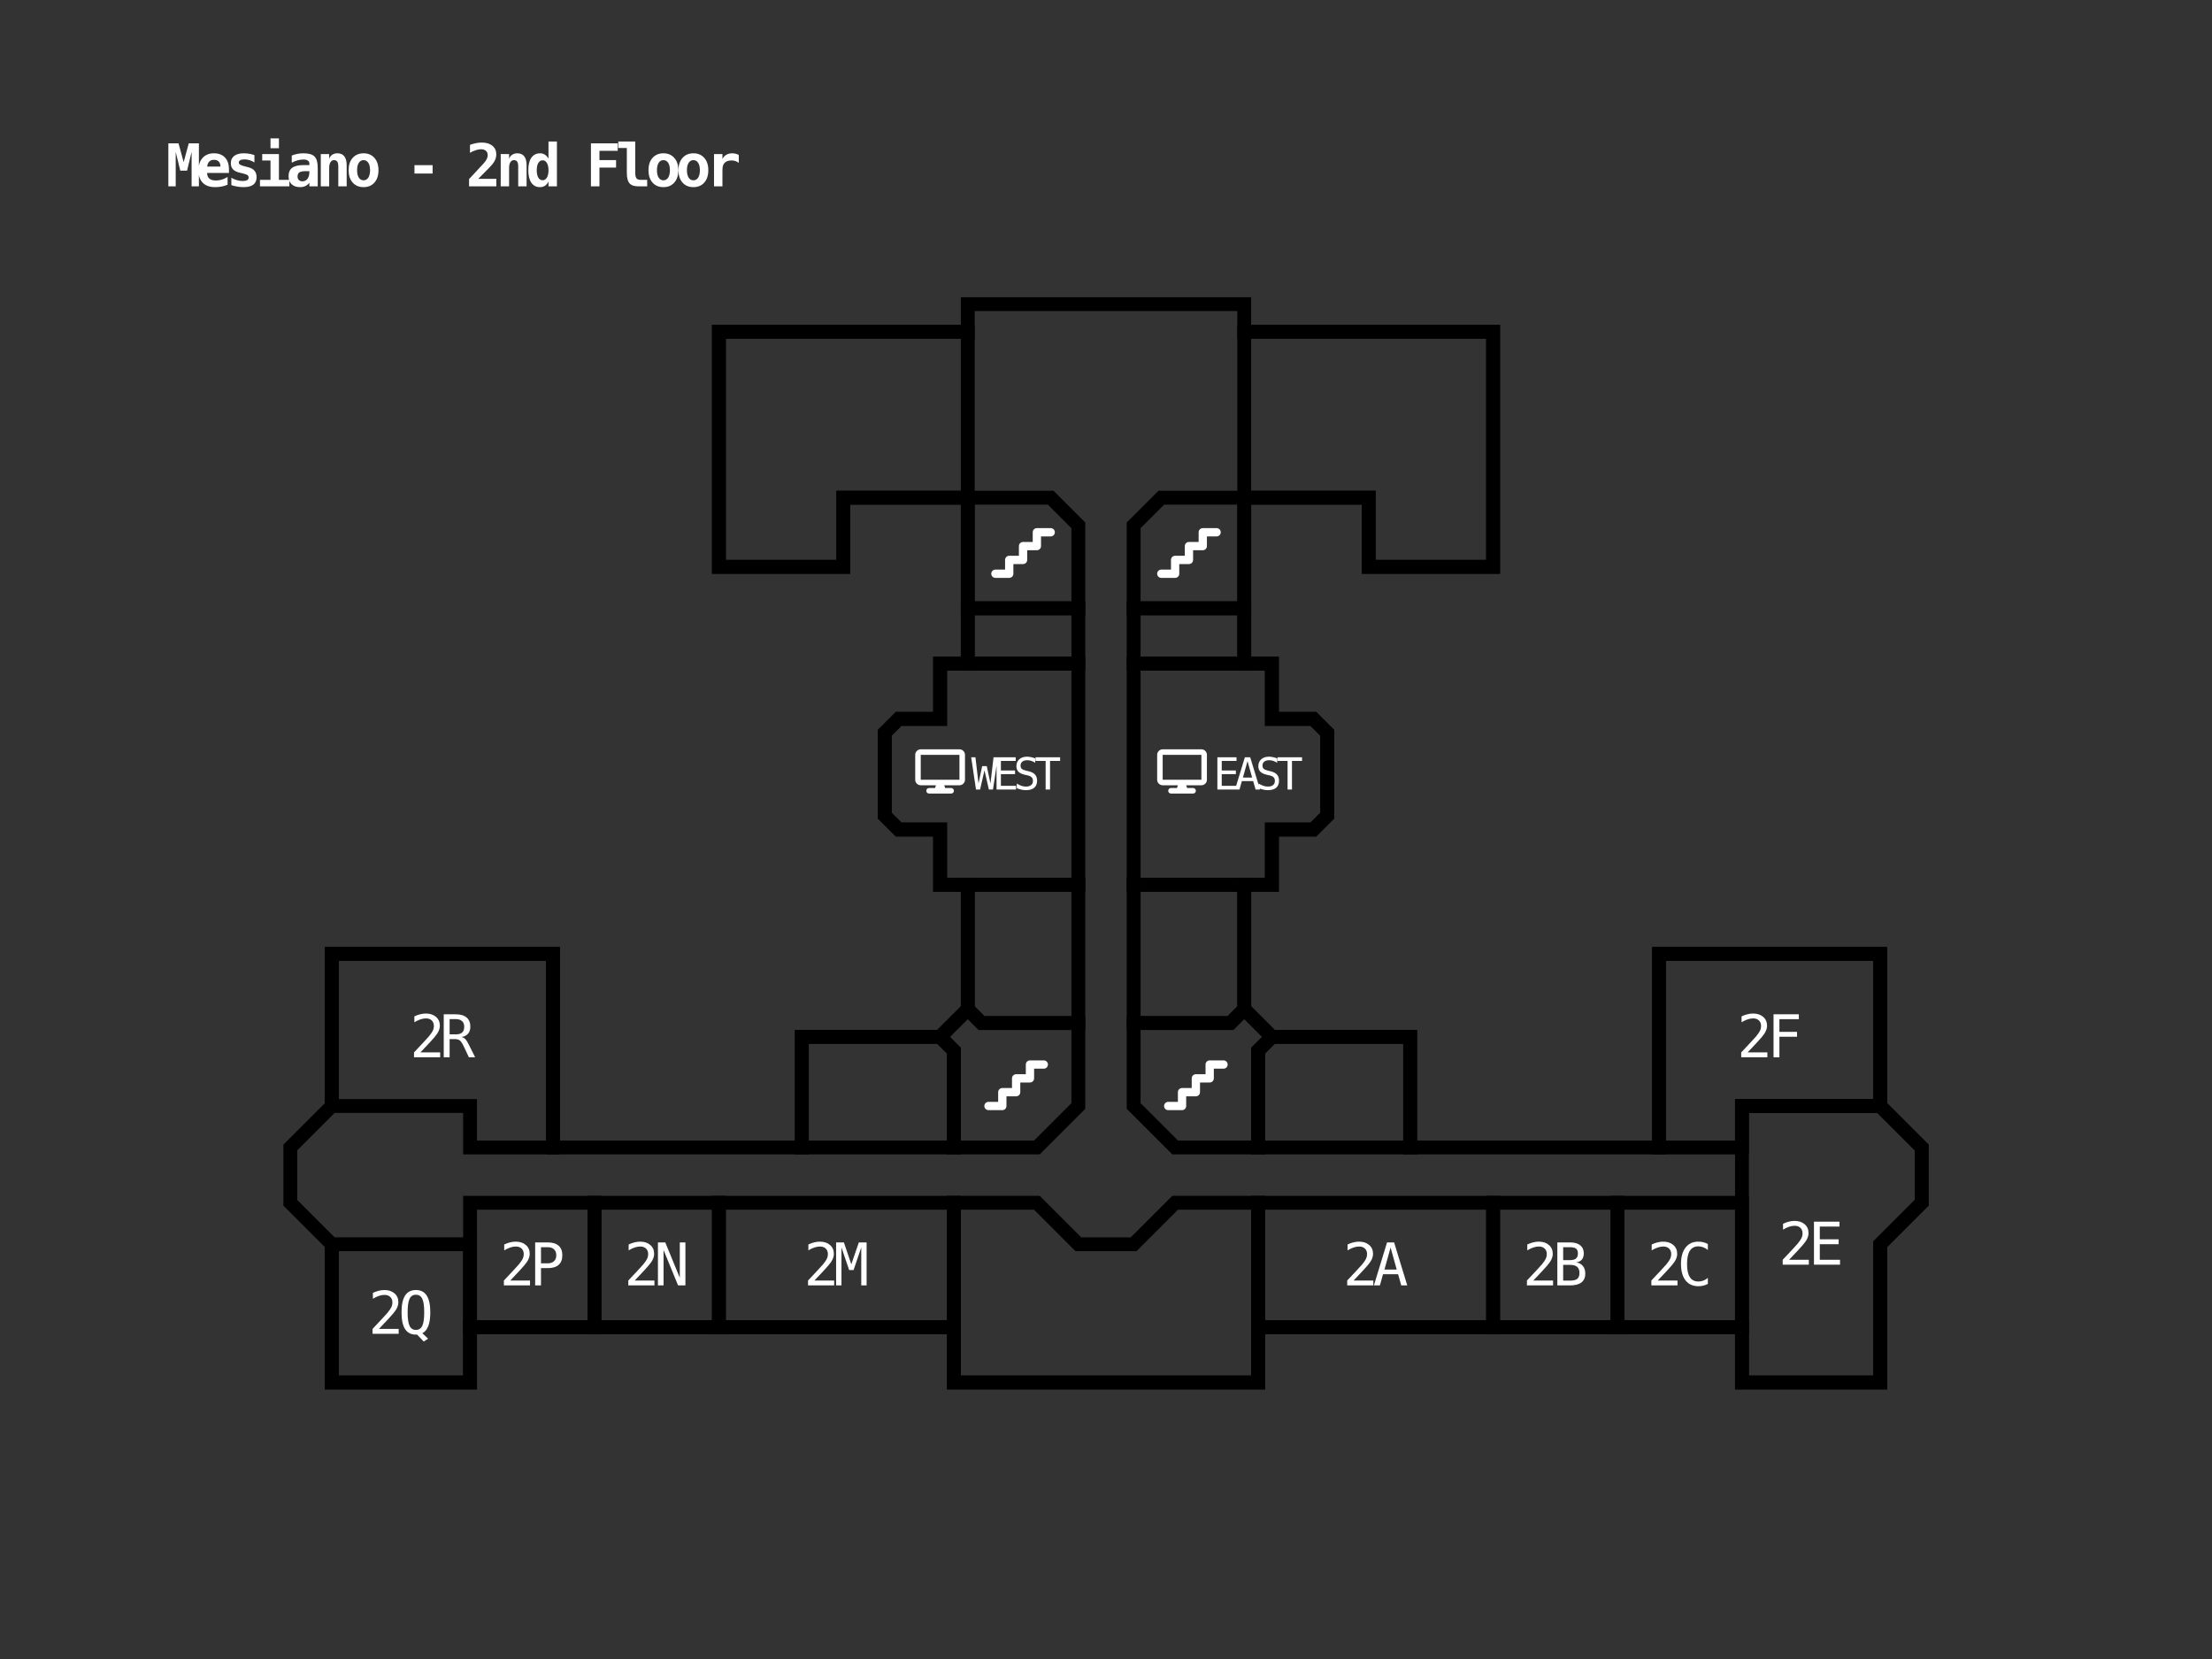
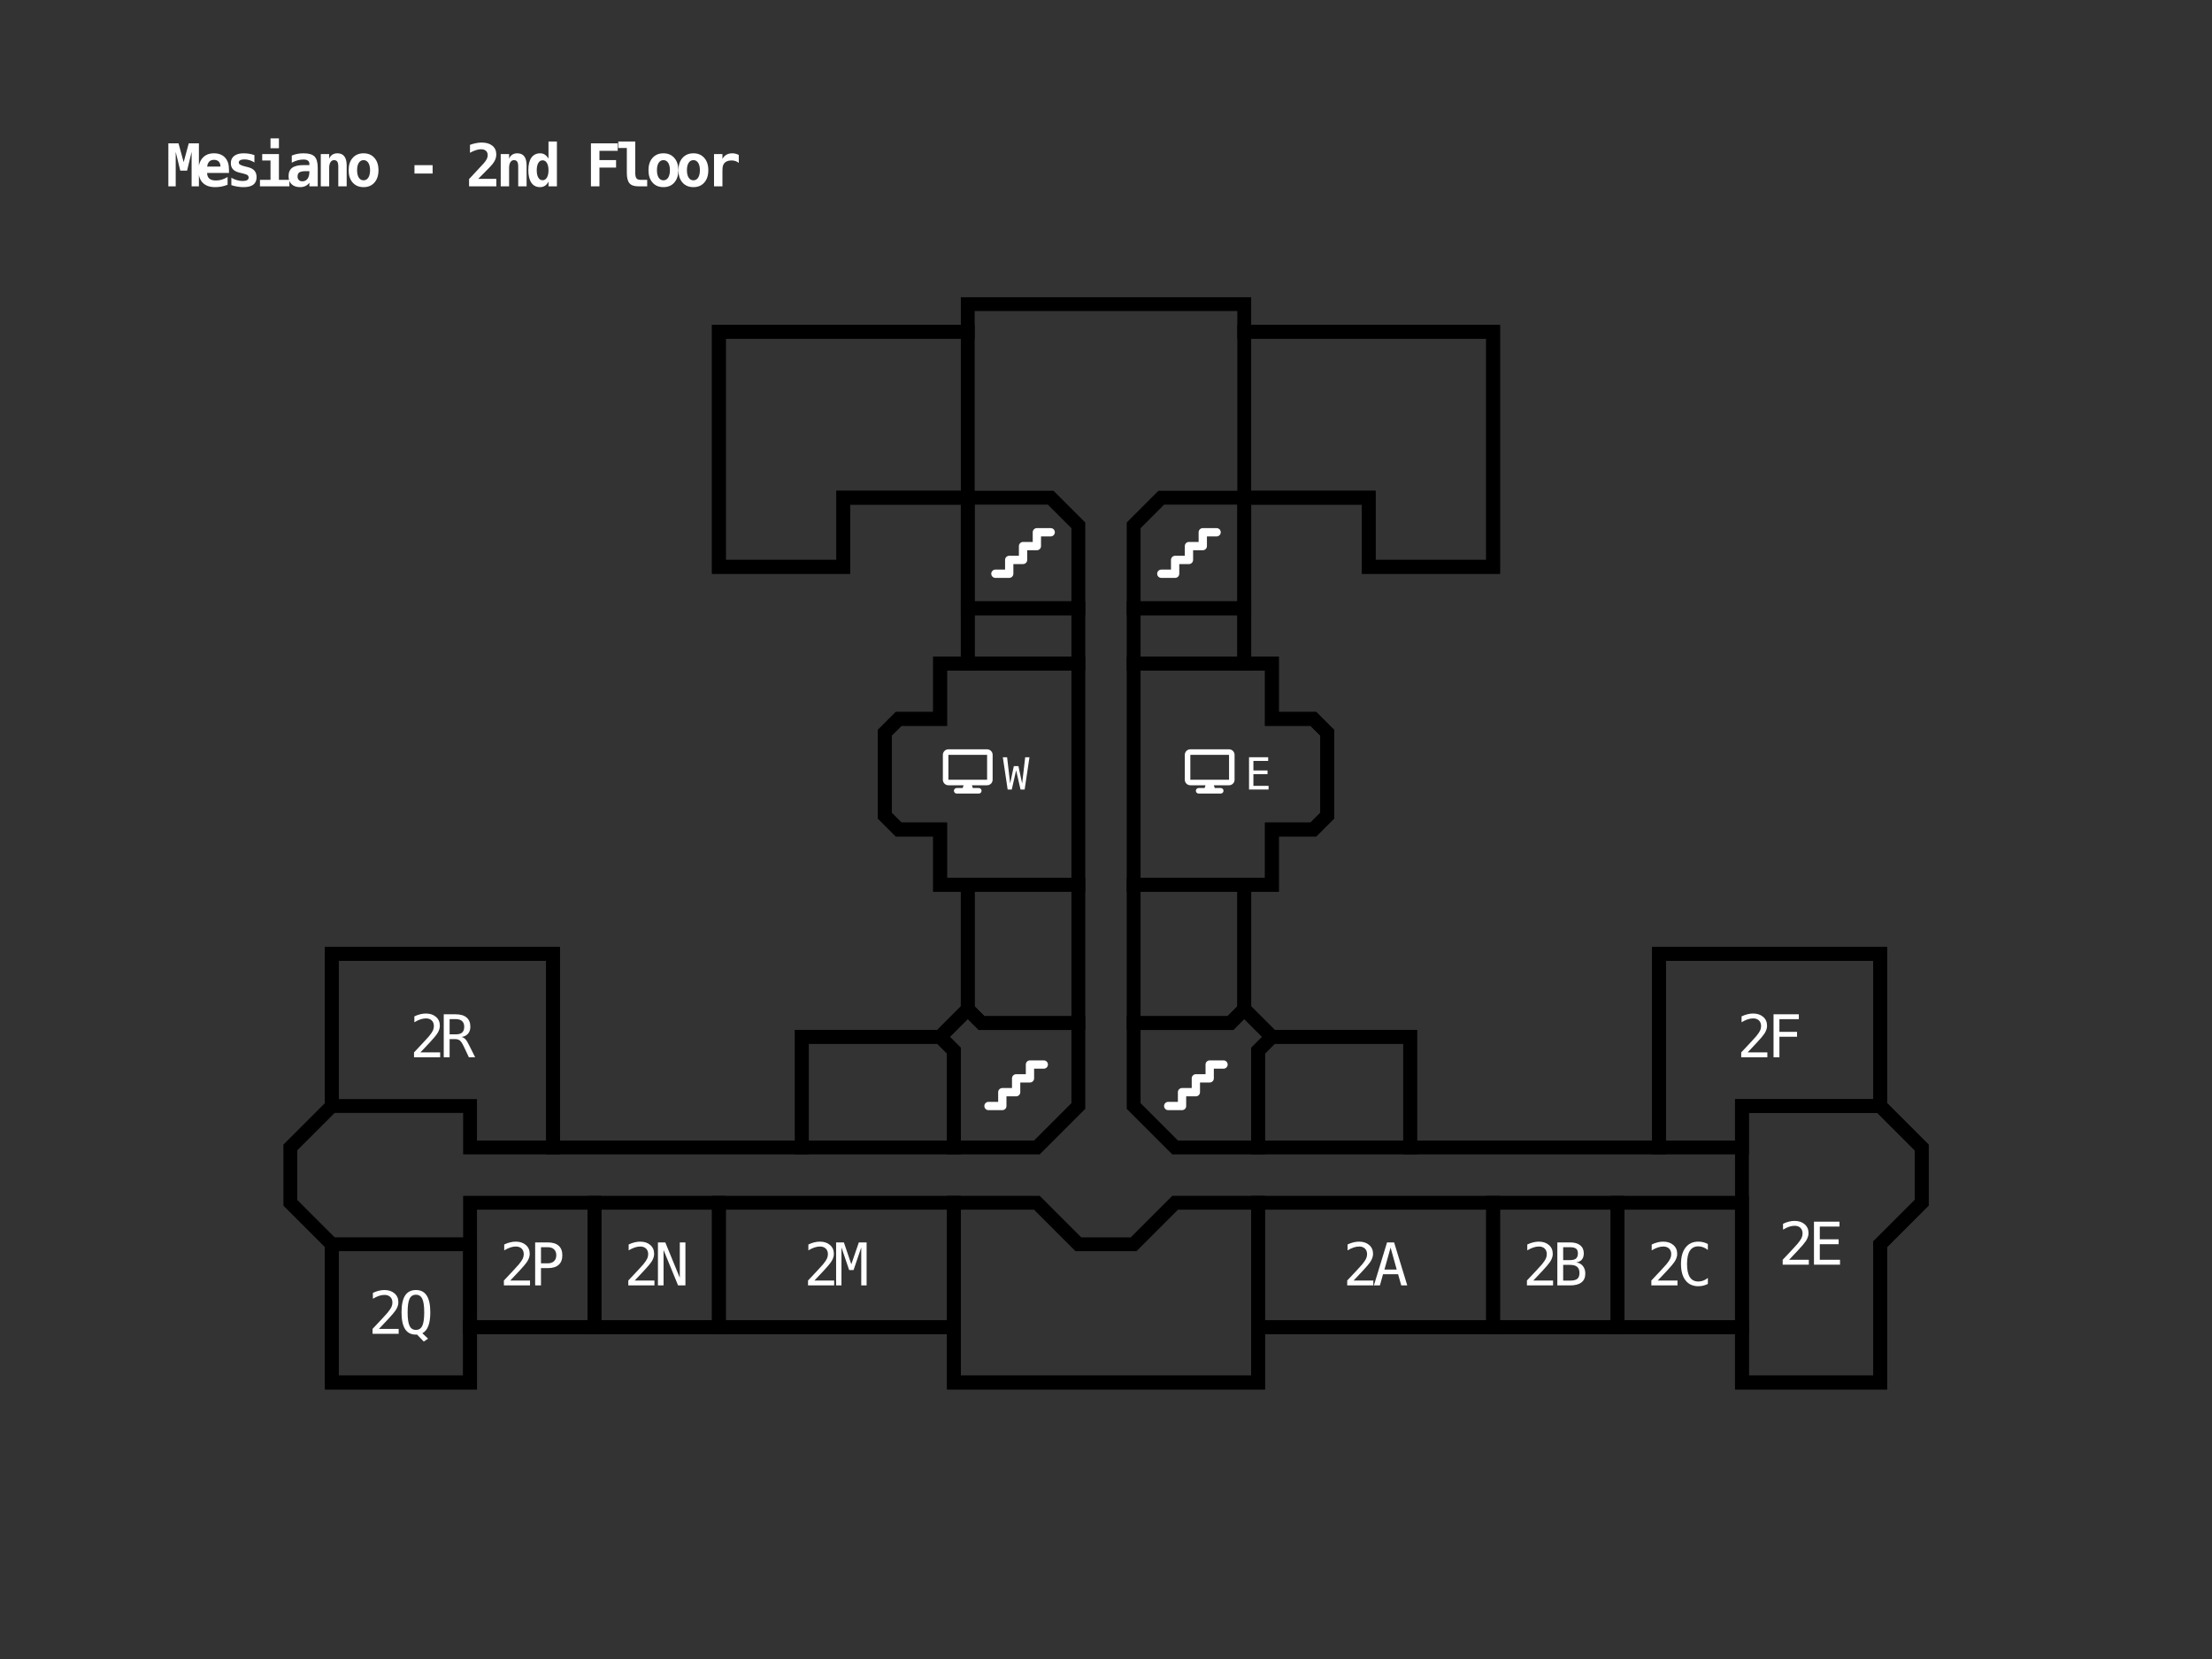
- <svg xmlns="http://www.w3.org/2000/svg" width="800" height="600">
-   <style>
+ <svg xmlns="http://www.w3.org/2000/svg" width="800" height="600" version="1.1" id="svg23">
+   <style id="style1">
    @font-face {
      font-family: 'JetBrains Mono';
      src: url('JetBrainsMono.ttf');
    }

    text {
      font-family: 'JetBrains Mono', monospace;
      font-size: 16pt;
      letter-spacing: -1.5pt;
    }
  </style>
-   <defs>
+   <defs id="defs3">
    <symbol id="stairs45x45">
-       <path d="M32.5,15l-5,0l0,5l-5,0l0,5l-5,0l0,5l-5,0" fill="none" stroke="#fff" stroke-width="3" stroke-linecap="round" stroke-linejoin="round" />
+       <path d="M32.5,15l-5,0l0,5l-5,0l0,5l-5,0l0,5l-5,0" fill="none" stroke="#fff" stroke-width="3" stroke-linecap="round" stroke-linejoin="round" id="path1" />
    </symbol>
    <symbol id="stairs40x40">
-       <path d="M30,12.5l-5,0l0,5l-5,0l0,5l-5,0l0,5l-5,0" fill="none" stroke="#fff" stroke-width="3" stroke-linecap="round" stroke-linejoin="round" />
+       <path d="M30,12.5l-5,0l0,5l-5,0l0,5l-5,0l0,5l-5,0" fill="none" stroke="#fff" stroke-width="3" stroke-linecap="round" stroke-linejoin="round" id="path2" />
    </symbol>
    <symbol id="pc">
-       <path d="M512 64H64V352H512V64ZM64 0H512c35.3 0 64 28.7 64 64V352c0 35.3-28.7 64-64 64H336l10.7 32H416c17.7 0 32 14.3 32 32s-14.3 32-32 32H160c-17.7 0-32-14.3-32-32s14.3-32 32-32h69.3L240 416H64c-35.3 0-64-28.7-64-64V64C0 28.7 28.7 0 64 0Z" transform="scale(0.03125)" />
+       <path d="M512 64H64V352H512V64ZM64 0H512c35.3 0 64 28.7 64 64V352c0 35.3-28.7 64-64 64H336l10.7 32H416c17.7 0 32 14.3 32 32s-14.3 32-32 32H160c-17.7 0-32-14.3-32-32s14.3-32 32-32h69.3L240 416H64c-35.3 0-64-28.7-64-64V64C0 28.7 28.7 0 64 0Z" transform="scale(0.03125)" id="path3" />
    </symbol>
  </defs>
-   <rect width="100%" height="100%" fill="#333" />
-   <text x="60" y="60" fill="#fff" text-anchor="start" dominant-baseline="central" font-weight="bold">Mesiano - 2nd Floor</text>
-   <polygon points="260,120 350,120 350,110 450,110 450,120 540,120 540,205 495,205 495,180 450,180 450,240 460,240 460,260 475,260 480,265 480,295 475,300 460,300 460,320 450,320 450,365 460,375 510,375 510,415 600,415 600,345 680,345 680,400 695,415 695,435 680,450 680,500 630,500 630,480 455,480 455,500 345,500 345,480 170,480 170,500 120,500 120,450 105,435 105,415 120,400 120,345 200,345 200,415 290,415 290,375 340,375 350,365 350,320 340,320 340,300 325,300 320,295 320,265 325,260 340,260 340,240 350,240 350,180 305,180 305,205 260,205" fill="none" stroke="#000" stroke-width="5" />
-   <polygon points="260,120 350,120 350,180 305,180 305,205 260,205" fill="none" stroke="#000" stroke-width="5" />
-   <polygon points="450,120 540,120 540,205 495,205 495,180 450,180" fill="none" stroke="#000" stroke-width="5" />
-   <polygon points="420,180 450,180 450,220 410,220 410,190" fill="none" stroke="#000" stroke-width="5" />
-   <use x="410" y="180" href="#stairs40x40" />
-   <polygon points="350,180 380,180 390,190 390,220 350,220" fill="none" stroke="#000" stroke-width="5" />
-   <use x="350" y="180" href="#stairs40x40" />
+   <rect width="100%" height="100%" fill="#333" id="rect3" />
+   <text x="60" y="60" fill="#fff" text-anchor="start" dominant-baseline="central" font-weight="bold" id="text3">Mesiano - 2nd Floor</text>
+   <polygon points="260,120 350,120 350,110 450,110 450,120 540,120 540,205 495,205 495,180 450,180 450,240 460,240 460,260 475,260 480,265 480,295 475,300 460,300 460,320 450,320 450,365 460,375 510,375 510,415 600,415 600,345 680,345 680,400 695,415 695,435 680,450 680,500 630,500 630,480 455,480 455,500 345,500 345,480 170,480 170,500 120,500 120,450 105,435 105,415 120,400 120,345 200,345 200,415 290,415 290,375 340,375 350,365 350,320 340,320 340,300 325,300 320,295 320,265 325,260 340,260 340,240 350,240 350,180 305,180 305,205 260,205" fill="none" stroke="#000" stroke-width="5" id="polygon3" />
+   <polygon points="260,120 350,120 350,180 305,180 305,205 260,205" fill="none" stroke="#000" stroke-width="5" id="polygon4" />
+   <polygon points="450,120 540,120 540,205 495,205 495,180 450,180" fill="none" stroke="#000" stroke-width="5" id="polygon5" />
+   <polygon points="420,180 450,180 450,220 410,220 410,190" fill="none" stroke="#000" stroke-width="5" id="polygon6" />
+   <use x="410" y="180" href="#stairs40x40" id="use6" />
+   <polygon points="350,180 380,180 390,190 390,220 350,220" fill="none" stroke="#000" stroke-width="5" id="polygon7" />
+   <use x="350" y="180" href="#stairs40x40" id="use7" />
  <polygon id="2R" points="120,345 200,345 200,415 170,415 170,400 120,400" fill="none" stroke="#000" stroke-width="5" />
-   <text x="160" y="375" fill="#fff" dominant-baseline="central" text-anchor="middle">2R</text>
+   <text x="160" y="375" fill="#fff" dominant-baseline="central" text-anchor="middle" id="text7">2R</text>
  <polygon id="2F" points="600,345 680,345 680,400 630,400 630,415 600,415" fill="none" stroke="#000" stroke-width="5" />
-   <text x="640" y="375" fill="#fff" dominant-baseline="central" text-anchor="middle">2F</text>
+   <text x="640" y="375" fill="#fff" dominant-baseline="central" text-anchor="middle" id="text8">2F</text>
  <polygon id="2E" points="630,400 680,400 695,415 695,435 680,450 680,500 630,500" fill="none" stroke="#000" stroke-width="5" />
-   <text x="655" y="450" fill="#fff" dominant-baseline="central" text-anchor="middle">2E</text>
+   <text x="655" y="450" fill="#fff" dominant-baseline="central" text-anchor="middle" id="text9">2E</text>
  <polygon id="2C" points="585,435 630,435 630,480 585,480" fill="none" stroke="#000" stroke-width="5" />
-   <text x="607.5" y="457.5" fill="#fff" dominant-baseline="central" text-anchor="middle">2C</text>
+   <text x="607.5" y="457.5" fill="#fff" dominant-baseline="central" text-anchor="middle" id="text10">2C</text>
  <polygon id="2B" points="540,435 585,435 585,480 540,480" fill="none" stroke="#000" stroke-width="5" />
-   <text x="562.5" y="457.5" fill="#fff" dominant-baseline="central" text-anchor="middle">2B</text>
+   <text x="562.5" y="457.5" fill="#fff" dominant-baseline="central" text-anchor="middle" id="text11">2B</text>
  <polygon id="2A" points="455,435 540,435 540,480 455,480" fill="none" stroke="#000" stroke-width="5" />
-   <text x="497.5" y="457.5" fill="#fff" dominant-baseline="central" text-anchor="middle">2A</text>
-   <polygon points="345,435 375,435 390,450 410,450 425,435 455,435 455,500 345,500" fill="none" stroke="#000" stroke-width="5" />
+   <text x="497.5" y="457.5" fill="#fff" dominant-baseline="central" text-anchor="middle" id="text12">2A</text>
+   <polygon points="345,435 375,435 390,450 410,450 425,435 455,435 455,500 345,500" fill="none" stroke="#000" stroke-width="5" id="polygon12" />
  <polygon id="2M" points="260,435 345,435 345,480 260,480" fill="none" stroke="#000" stroke-width="5" />
-   <text x="302.5" y="457.5" fill="#fff" dominant-baseline="central" text-anchor="middle">2M</text>
+   <text x="302.5" y="457.5" fill="#fff" dominant-baseline="central" text-anchor="middle" id="text13">2M</text>
  <polygon id="2N" points="215,435 260,435 260,480 215,480" fill="none" stroke="#000" stroke-width="5" />
-   <text x="237.5" y="457.5" fill="#fff" dominant-baseline="central" text-anchor="middle">2N</text>
+   <text x="237.5" y="457.5" fill="#fff" dominant-baseline="central" text-anchor="middle" id="text14">2N</text>
  <polygon id="2P" points="170,435 215,435 215,480 170,480" fill="none" stroke="#000" stroke-width="5" />
-   <text x="192.5" y="457.5" fill="#fff" dominant-baseline="central" text-anchor="middle">2P</text>
+   <text x="192.5" y="457.5" fill="#fff" dominant-baseline="central" text-anchor="middle" id="text15">2P</text>
  <polygon id="2Q" points="120,450 170,450 170,500 120,500" fill="none" stroke="#000" stroke-width="5" />
-   <text x="145" y="475" fill="#fff" dominant-baseline="central" text-anchor="middle">2Q</text>
-   <polygon points="410,220 450,220 450,240 410,240" fill="none" stroke="#000" stroke-width="5" />
+   <text x="145" y="475" fill="#fff" dominant-baseline="central" text-anchor="middle" id="text16">2Q</text>
+   <polygon points="410,220 450,220 450,240 410,240" fill="none" stroke="#000" stroke-width="5" id="polygon16" />
  <polygon id="est" points="410,240 460,240 460,260 475,260 480,265 480,295 475,300 460,300 460,320 410,320" fill="none" stroke="#000" stroke-width="5" />
-   <text x="455" y="280" fill="#fff" dominant-baseline="central" text-anchor="middle" style="font-size: 12pt;">EAST</text>
-   <use href="#pc" x="427.5" y="280" fill="#fff" transform="translate(-9, -9)" />
-   <polygon points="410,320 450,320 450,365 445,370 410,370" fill="none" stroke="#000" stroke-width="5" />
-   <polygon points="350,220 390,220 390,240 350,240" fill="none" stroke="#000" stroke-width="5" />
+   <text x="455" y="280" fill="#ffffff" dominant-baseline="central" text-anchor="middle" style="font-size:16px" id="text17">E</text>
+   <use href="#pc" x="427.5" y="280" fill="#ffffff" transform="translate(1,-9)" id="use17" />
+   <polygon points="410,320 450,320 450,365 445,370 410,370" fill="none" stroke="#000" stroke-width="5" id="polygon17" />
+   <polygon points="350,220 390,220 390,240 350,240" fill="none" stroke="#000" stroke-width="5" id="polygon18" />
  <polygon id="ovest" points="340,240 390,240 390,260 390,320 340,320 340,300 325,300 320,295 320,265 325,260 340,260" fill="none" stroke="#000" stroke-width="5" />
-   <text x="367.5" y="280" fill="#fff" dominant-baseline="central" text-anchor="middle" style="font-size: 12pt;">WEST</text>
-   <use href="#pc" x="340" y="280" fill="#fff" transform="translate(-9, -9)" />
-   <polygon points="350,320 390,320 390,370 355,370 350,365" fill="none" stroke="#000" stroke-width="5" />
-   <polygon points="290,375 340,375 345,380 345,415 290,415" fill="none" stroke="#000" stroke-width="5" />
-   <polygon points="460,375 510,375 510,415 455,415 455,380" fill="none" stroke="#000" stroke-width="5" />
-   <polygon points="350,365 355,370 390,370 390,400 375,415 345,415 345,380 340,375" fill="none" stroke="#000" stroke-width="5" />
-   <use x="345" y="370" href="#stairs45x45" />
-   <polygon points="450,365 445,370 410,370 410,400 425,415 455,415 455,380 460,375" fill="none" stroke="#000" stroke-width="5" />
-   <use x="410" y="370" href="#stairs45x45" />
+   <text x="367.5" y="280" fill="#ffffff" dominant-baseline="central" text-anchor="middle" style="font-size:16px" id="text18">W</text>
+   <use href="#pc" x="340" y="280" fill="#ffffff" transform="translate(1,-9)" id="use18" />
+   <polygon points="350,320 390,320 390,370 355,370 350,365" fill="none" stroke="#000" stroke-width="5" id="polygon19" />
+   <polygon points="290,375 340,375 345,380 345,415 290,415" fill="none" stroke="#000" stroke-width="5" id="polygon20" />
+   <polygon points="460,375 510,375 510,415 455,415 455,380" fill="none" stroke="#000" stroke-width="5" id="polygon21" />
+   <polygon points="350,365 355,370 390,370 390,400 375,415 345,415 345,380 340,375" fill="none" stroke="#000" stroke-width="5" id="polygon22" />
+   <use x="345" y="370" href="#stairs45x45" id="use22" />
+   <polygon points="450,365 445,370 410,370 410,400 425,415 455,415 455,380 460,375" fill="none" stroke="#000" stroke-width="5" id="polygon23" />
+   <use x="410" y="370" href="#stairs45x45" id="use23" />
</svg>
